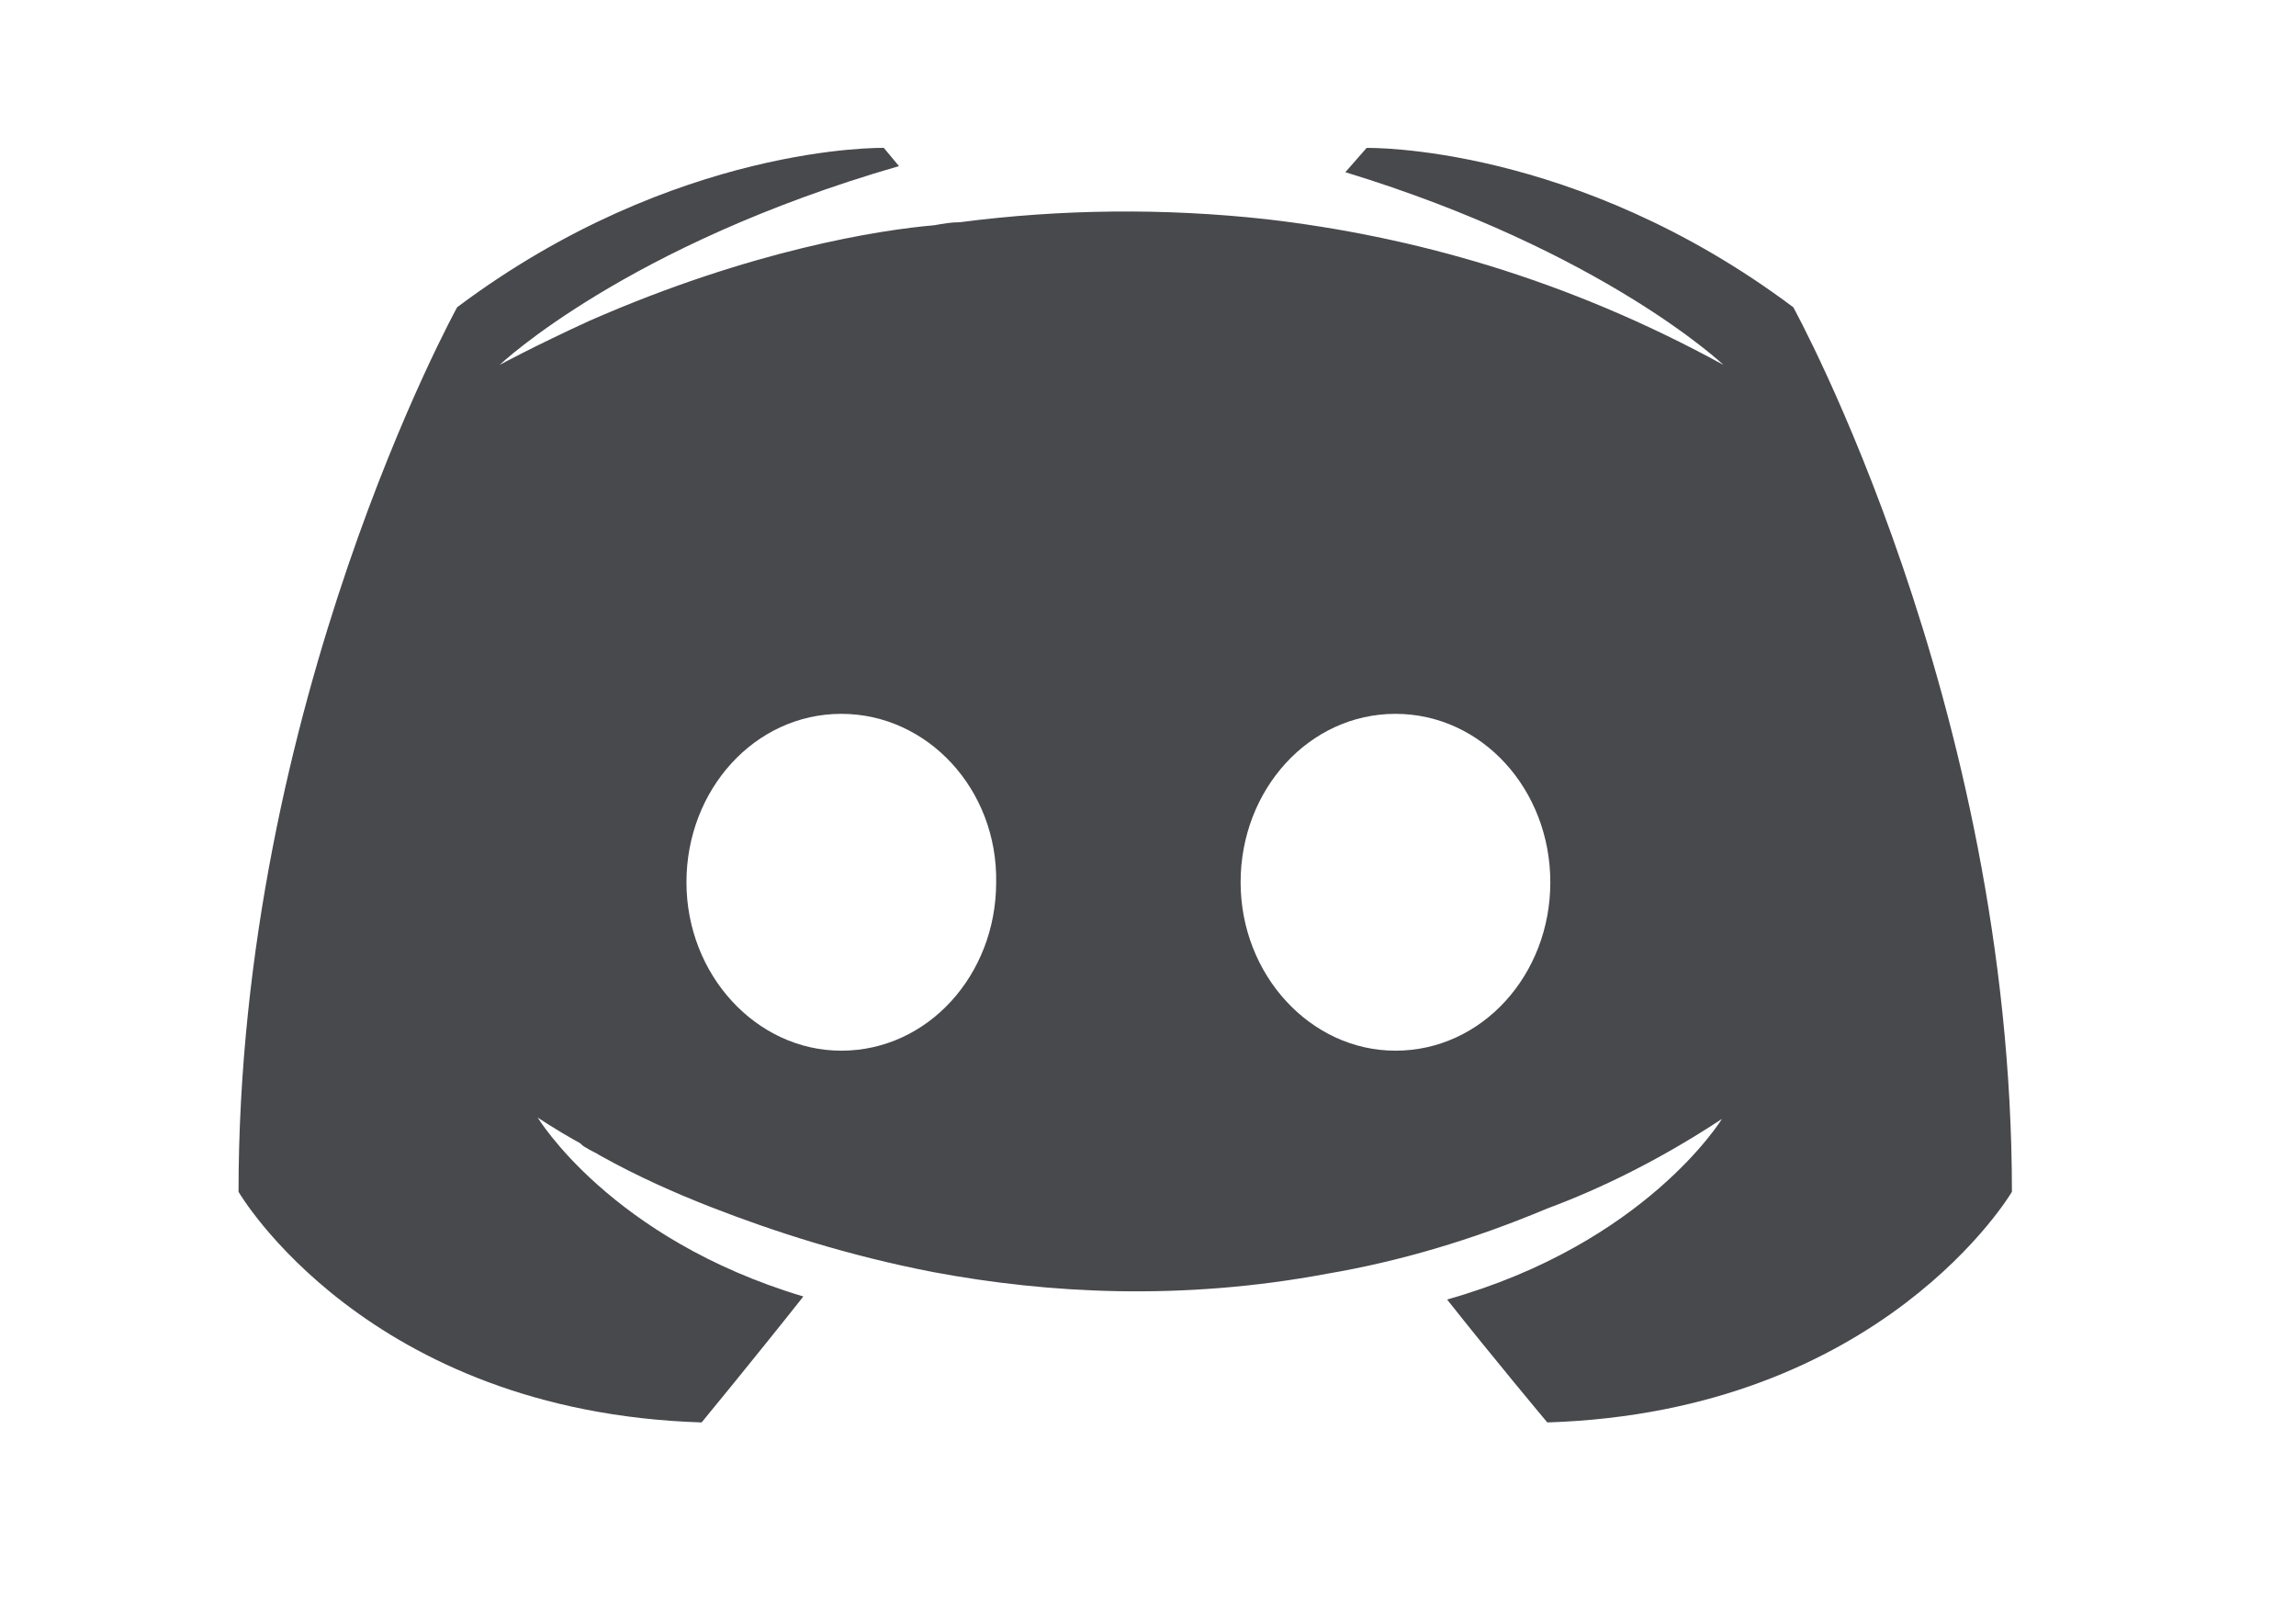
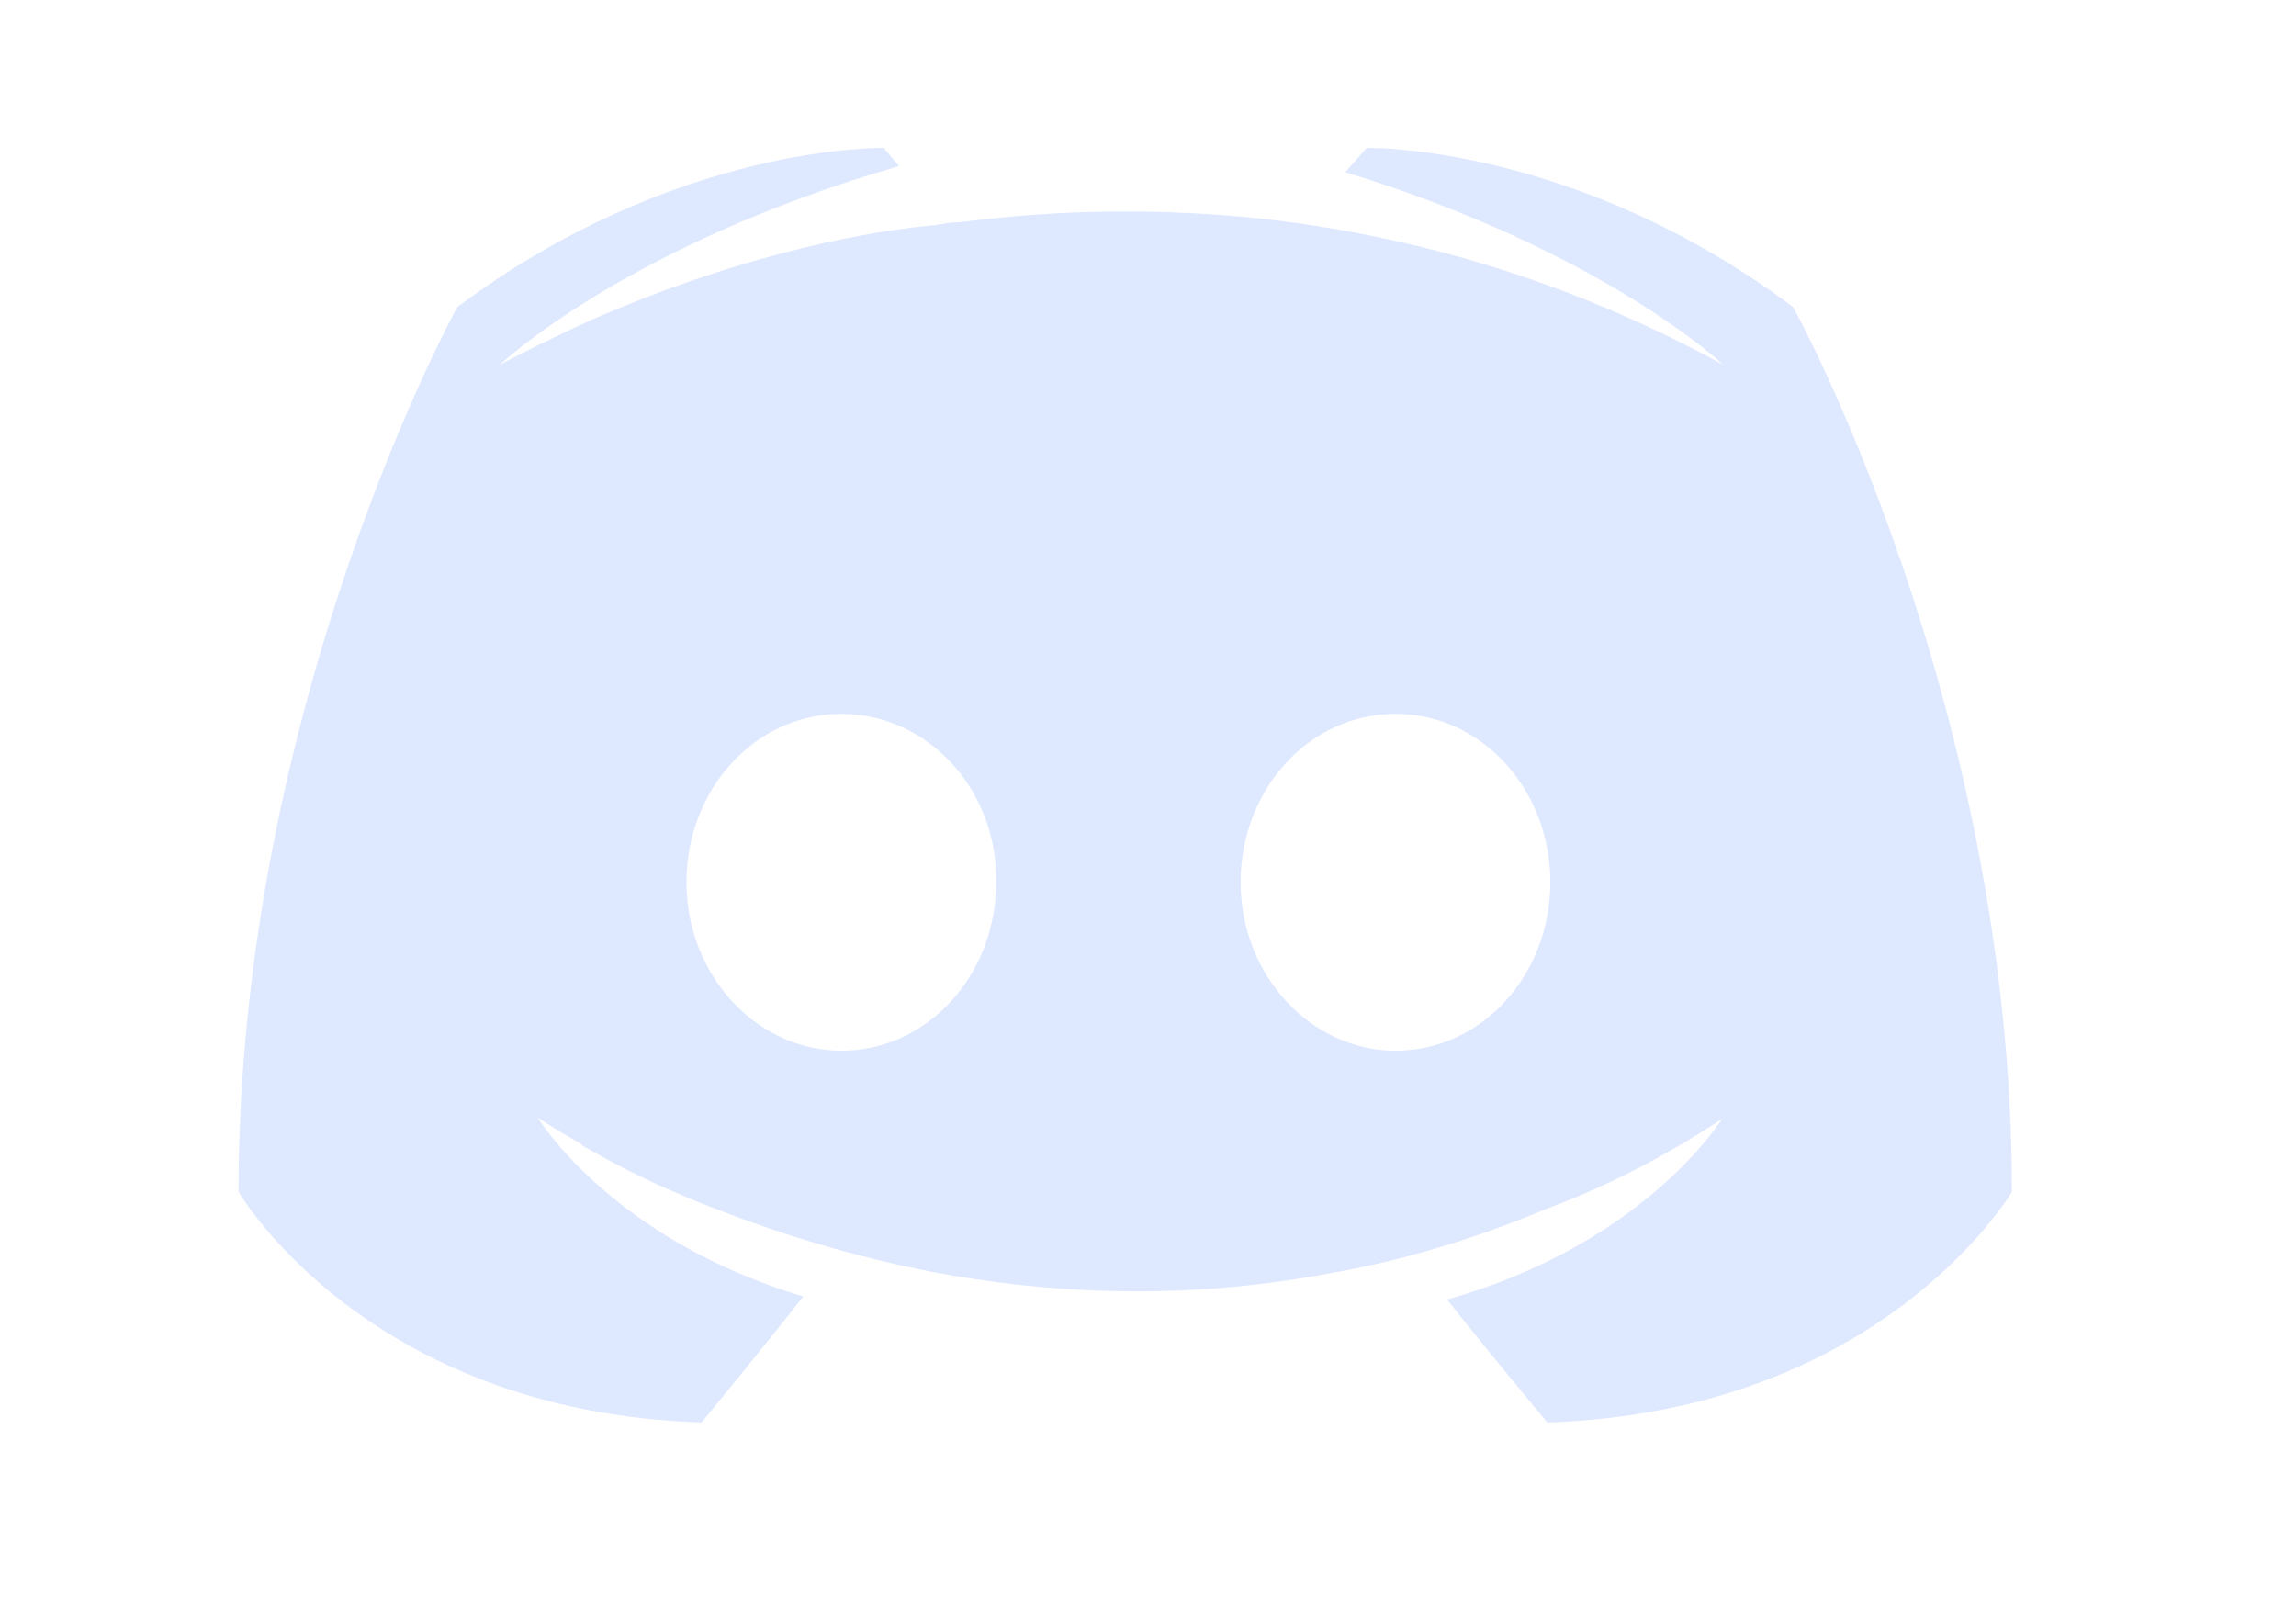
<svg xmlns="http://www.w3.org/2000/svg" width="92" height="64" viewBox="0 0 92 64" fill="none">
-   <path d="M62 56.997C62 56.997 59.81 54.383 57.985 52.072C65.954 49.823 68.996 44.837 68.996 44.837C66.502 46.479 64.129 47.634 62 48.424C58.958 49.701 56.038 50.552 53.179 51.038C47.338 52.133 41.984 51.829 37.422 50.978C33.954 50.309 30.973 49.336 28.479 48.364C27.079 47.816 25.558 47.148 24.037 46.297C23.855 46.175 23.672 46.114 23.49 45.992C23.368 45.931 23.307 45.871 23.247 45.81C22.152 45.202 21.543 44.776 21.543 44.776C21.543 44.776 24.464 49.64 32.19 51.95C30.365 54.261 28.114 56.997 28.114 56.997C14.668 56.571 9.558 47.756 9.558 47.756C9.558 28.179 18.319 12.31 18.319 12.31C27.079 5.744 35.414 5.926 35.414 5.926L36.022 6.656C25.072 9.817 20.022 14.621 20.022 14.621C20.022 14.621 21.361 13.891 23.611 12.858C30.121 10 35.292 9.21 37.422 9.027C37.787 8.966 38.091 8.905 38.456 8.905C42.533 8.375 46.659 8.334 50.745 8.784C56.525 9.453 62.73 11.155 69.057 14.621C69.057 14.621 64.251 10.061 53.908 6.9L54.76 5.927C54.76 5.927 63.095 5.744 71.856 12.311C71.856 12.311 80.617 28.179 80.617 47.756C80.617 47.756 75.445 56.571 62 56.997V56.997ZM33.711 28.604C30.243 28.604 27.506 31.644 27.506 35.353C27.506 39.061 30.304 42.101 33.711 42.101C37.179 42.101 39.916 39.062 39.916 35.353C39.977 31.644 37.178 28.604 33.711 28.604ZM55.916 28.604C52.449 28.604 49.711 31.644 49.711 35.353C49.711 39.061 52.51 42.101 55.916 42.101C59.384 42.101 62.121 39.062 62.121 35.353C62.121 31.644 59.384 28.604 55.916 28.604Z" fill="#47494D" />
+   <path d="M62 56.997C62 56.997 59.81 54.383 57.985 52.072C65.954 49.823 68.996 44.837 68.996 44.837C66.502 46.479 64.129 47.634 62 48.424C58.958 49.701 56.038 50.552 53.179 51.038C47.338 52.133 41.984 51.829 37.422 50.978C33.954 50.309 30.973 49.336 28.479 48.364C27.079 47.816 25.558 47.148 24.037 46.297C23.855 46.175 23.672 46.114 23.49 45.992C23.368 45.931 23.307 45.871 23.247 45.81C22.152 45.202 21.543 44.776 21.543 44.776C21.543 44.776 24.464 49.64 32.19 51.95C30.365 54.261 28.114 56.997 28.114 56.997C14.668 56.571 9.558 47.756 9.558 47.756C9.558 28.179 18.319 12.31 18.319 12.31C27.079 5.744 35.414 5.926 35.414 5.926L36.022 6.656C25.072 9.817 20.022 14.621 20.022 14.621C20.022 14.621 21.361 13.891 23.611 12.858C30.121 10 35.292 9.21 37.422 9.027C37.787 8.966 38.091 8.905 38.456 8.905C42.533 8.375 46.659 8.334 50.745 8.784C56.525 9.453 62.73 11.155 69.057 14.621C69.057 14.621 64.251 10.061 53.908 6.9L54.76 5.927C54.76 5.927 63.095 5.744 71.856 12.311C71.856 12.311 80.617 28.179 80.617 47.756C80.617 47.756 75.445 56.571 62 56.997V56.997ZM33.711 28.604C30.243 28.604 27.506 31.644 27.506 35.353C27.506 39.061 30.304 42.101 33.711 42.101C37.179 42.101 39.916 39.062 39.916 35.353C39.977 31.644 37.178 28.604 33.711 28.604ZM55.916 28.604C52.449 28.604 49.711 31.644 49.711 35.353C49.711 39.061 52.51 42.101 55.916 42.101C59.384 42.101 62.121 39.062 62.121 35.353C62.121 31.644 59.384 28.604 55.916 28.604Z" fill="#DEE8FF" />
</svg>
